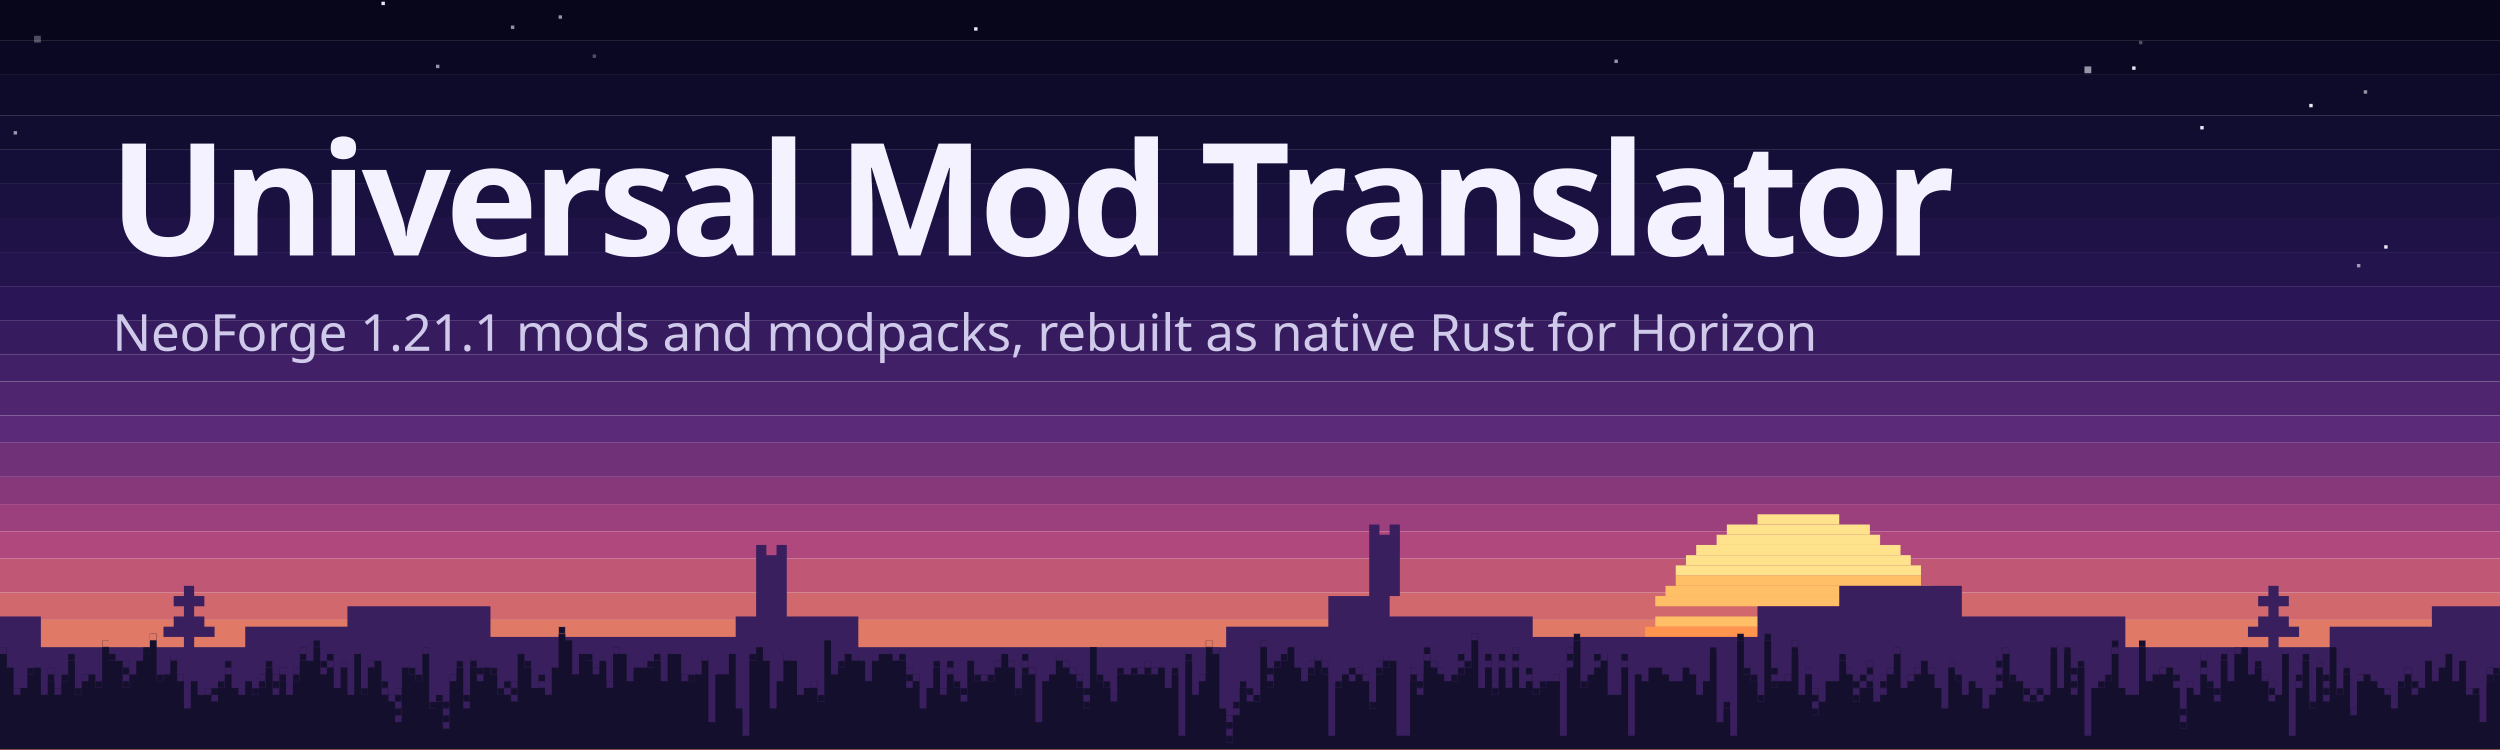
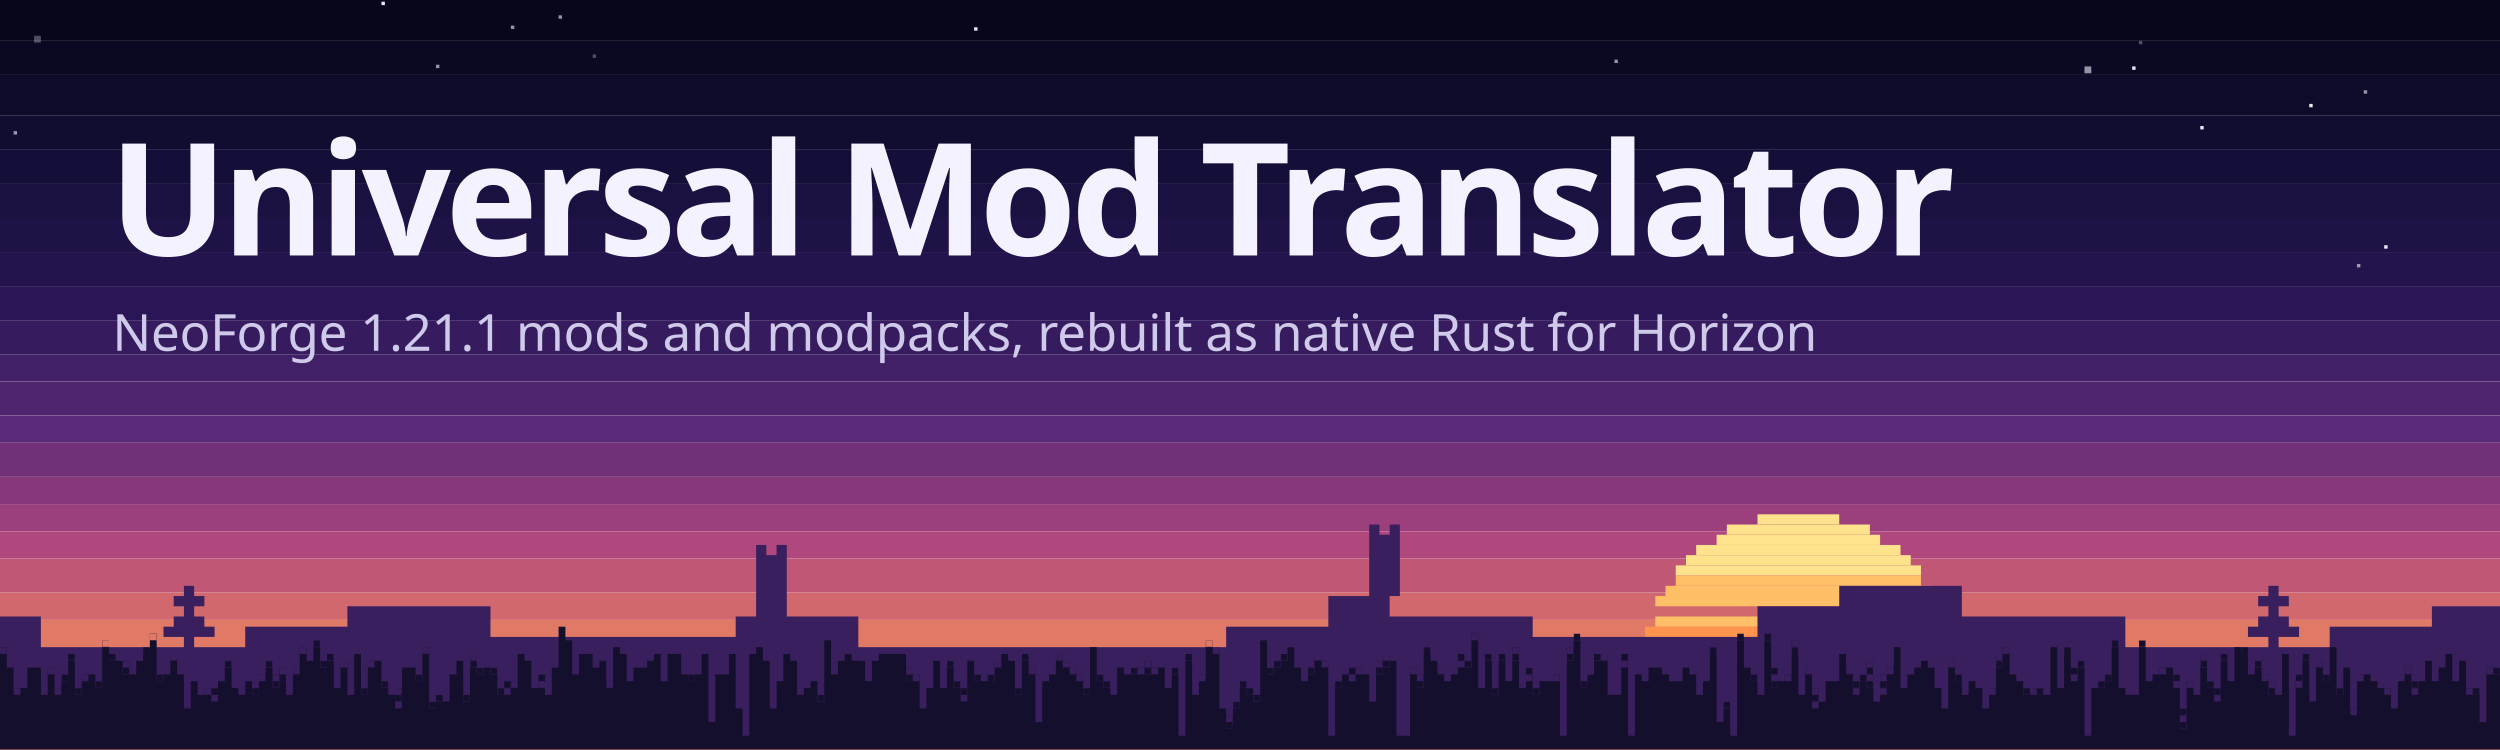
<svg xmlns="http://www.w3.org/2000/svg" viewBox="0 0 1468 440" width="1468" height="440" role="img" aria-labelledby="t d">
  <defs>
    <pattern id="scaffold" width="8" height="8" patternUnits="userSpaceOnUse">
      <rect width="4" height="4" fill="#150f2e" />
      <rect x="4" y="4" width="4" height="4" fill="#150f2e" />
    </pattern>
  </defs>
  <rect x="0" y="0" width="1468" height="24" fill="#07061a" />
  <rect x="0" y="24" width="1468" height="20" fill="#0a0822" />
  <rect x="0" y="44" width="1468" height="24" fill="#0e0a29" />
  <rect x="0" y="68" width="1468" height="20" fill="#110d30" />
  <rect x="0" y="88" width="1468" height="20" fill="#140f38" />
  <rect x="0" y="108" width="1468" height="20" fill="#1a1140" />
  <rect x="0" y="128" width="1468" height="20" fill="#1f1247" />
  <rect x="0" y="148" width="1468" height="20" fill="#24144e" />
  <rect x="0" y="168" width="1468" height="20" fill="#2a1656" />
  <rect x="0" y="188" width="1468" height="20" fill="#361b5e" />
  <rect x="0" y="208" width="1468" height="16" fill="#422067" />
  <rect x="0" y="224" width="1468" height="20" fill="#4f2570" />
  <rect x="0" y="244" width="1468" height="16" fill="#5b2a78" />
  <rect x="0" y="260" width="1468" height="20" fill="#703179" />
  <rect x="0" y="280" width="1468" height="16" fill="#86387a" />
  <rect x="0" y="296" width="1468" height="16" fill="#9b407c" />
  <rect x="0" y="312" width="1468" height="16" fill="#b0477d" />
  <rect x="0" y="328" width="1468" height="20" fill="#c05875" />
  <rect x="0" y="348" width="1468" height="16" fill="#d0686d" />
  <rect x="0" y="364" width="1468" height="16" fill="#e07965" />
  <rect x="0" y="380" width="1468" height="68" fill="#f08a5d" />
  <rect x="8" y="77" width="2" height="2" fill="#f4f2ff" opacity="0.6" />
  <rect x="1252" y="39" width="2" height="2" fill="#f4f2ff" opacity="0.95" />
  <rect x="224" y="1" width="2" height="2" fill="#f4f2ff" opacity="0.95" />
  <rect x="256" y="38" width="2" height="2" fill="#f4f2ff" opacity="0.6" />
  <rect x="1224" y="39" width="4" height="4" fill="#f4f2ff" opacity="0.6" />
  <rect x="300" y="15" width="2" height="2" fill="#f4f2ff" opacity="0.6" />
  <rect x="572" y="16" width="2" height="2" fill="#f4f2ff" opacity="0.95" />
  <rect x="1356" y="61" width="2" height="2" fill="#f4f2ff" opacity="0.95" />
  <rect x="1384" y="155" width="2" height="2" fill="#f4f2ff" opacity="0.6" />
  <rect x="1256" y="24" width="2" height="2" fill="#f4f2ff" opacity="0.3" />
  <rect x="1400" y="144" width="2" height="2" fill="#f4f2ff" opacity="0.95" />
  <rect x="328" y="9" width="2" height="2" fill="#f4f2ff" opacity="0.6" />
  <rect x="348" y="32" width="2" height="2" fill="#f4f2ff" opacity="0.3" />
  <rect x="1292" y="74" width="2" height="2" fill="#f4f2ff" opacity="0.95" />
  <rect x="20" y="21" width="4" height="4" fill="#f4f2ff" opacity="0.3" />
  <rect x="1388" y="53" width="2" height="2" fill="#f4f2ff" opacity="0.6" />
  <rect x="948" y="35" width="2" height="2" fill="#f4f2ff" opacity="0.6" />
  <rect x="1032" y="302" width="48" height="6" fill="#ffe28c" />
  <rect x="1014" y="308" width="84" height="6" fill="#ffe28c" />
  <rect x="1008" y="314" width="96" height="6" fill="#ffe28c" />
  <rect x="996" y="320" width="120" height="6" fill="#ffe28c" />
  <rect x="990" y="326" width="132" height="6" fill="#ffe28c" />
  <rect x="984" y="332" width="144" height="6" fill="#ffe28c" />
  <rect x="984" y="338" width="144" height="6" fill="#ffbf66" />
  <rect x="978" y="344" width="156" height="6" fill="#ffbf66" />
  <rect x="972" y="350" width="168" height="6" fill="#ffbf66" />
  <rect x="972" y="362" width="168" height="6" fill="#ffbf66" />
  <rect x="966" y="368" width="180" height="6" fill="#ff944f" />
  <rect x="966" y="380" width="180" height="6" fill="#ff944f" />
  <rect x="966" y="386" width="180" height="6" fill="#ff944f" />
  <path fill="#3a1f5e" d="M-612 380h108V440h-108ZM-504 368h60V440h-60ZM-444 350h36V440h-36ZM-408 362h84V440h-84ZM-324 374h132V440h-132ZM-192 356h48V440h-48ZM-144 344h72V440h-72ZM-72 362h96V440h-96ZM24 380h120V440h-120ZM144 368h60V440h-60ZM204 356h84V440h-84ZM288 374h144V440h-144ZM432 362h72V440h-72ZM504 380h108V440h-108ZM-420 308h6v6h-6ZM-408 308h6v6h-6ZM-420 314h6v6h-6ZM-414 314h6v6h-6ZM-408 314h6v6h-6ZM-420 320h6v6h-6ZM-414 320h6v6h-6ZM-408 320h6v6h-6ZM-420 326h6v6h-6ZM-414 326h6v6h-6ZM-408 326h6v6h-6ZM-420 332h6v6h-6ZM-414 332h6v6h-6ZM-408 332h6v6h-6ZM-420 338h6v6h-6ZM-414 338h6v6h-6ZM-408 338h6v6h-6ZM-420 344h6v6h-6ZM-414 344h6v6h-6ZM-408 344h6v6h-6ZM108 344h6v6h-6ZM102 350h6v6h-6ZM108 350h6v6h-6ZM114 350h6v6h-6ZM108 356h6v6h-6ZM102 362h6v6h-6ZM108 362h6v6h-6ZM114 362h6v6h-6ZM96 368h6v6h-6ZM102 368h6v6h-6ZM108 368h6v6h-6ZM114 368h6v6h-6ZM120 368h6v6h-6ZM108 374h6v6h-6ZM444 320h6v6h-6ZM456 320h6v6h-6ZM444 326h6v6h-6ZM450 326h6v6h-6ZM456 326h6v6h-6ZM444 332h6v6h-6ZM450 332h6v6h-6ZM456 332h6v6h-6ZM444 338h6v6h-6ZM450 338h6v6h-6ZM456 338h6v6h-6ZM444 344h6v6h-6ZM450 344h6v6h-6ZM456 344h6v6h-6ZM444 350h6v6h-6ZM450 350h6v6h-6ZM456 350h6v6h-6ZM444 356h6v6h-6ZM450 356h6v6h-6ZM456 356h6v6h-6ZM612 380h108V440h-108ZM720 368h60V440h-60ZM780 350h36V440h-36ZM816 362h84V440h-84ZM900 374h132V440h-132ZM1032 356h48V440h-48ZM1080 344h72V440h-72ZM1152 362h96V440h-96ZM1248 380h120V440h-120ZM1368 368h60V440h-60ZM1428 356h84V440h-84ZM1512 374h144V440h-144ZM1656 362h72V440h-72ZM1728 380h108V440h-108ZM804 308h6v6h-6ZM816 308h6v6h-6ZM804 314h6v6h-6ZM810 314h6v6h-6ZM816 314h6v6h-6ZM804 320h6v6h-6ZM810 320h6v6h-6ZM816 320h6v6h-6ZM804 326h6v6h-6ZM810 326h6v6h-6ZM816 326h6v6h-6ZM804 332h6v6h-6ZM810 332h6v6h-6ZM816 332h6v6h-6ZM804 338h6v6h-6ZM810 338h6v6h-6ZM816 338h6v6h-6ZM804 344h6v6h-6ZM810 344h6v6h-6ZM816 344h6v6h-6ZM1332 344h6v6h-6ZM1326 350h6v6h-6ZM1332 350h6v6h-6ZM1338 350h6v6h-6ZM1332 356h6v6h-6ZM1326 362h6v6h-6ZM1332 362h6v6h-6ZM1338 362h6v6h-6ZM1320 368h6v6h-6ZM1326 368h6v6h-6ZM1332 368h6v6h-6ZM1338 368h6v6h-6ZM1344 368h6v6h-6ZM1332 374h6v6h-6ZM1668 320h6v6h-6ZM1680 320h6v6h-6ZM1668 326h6v6h-6ZM1674 326h6v6h-6ZM1680 326h6v6h-6ZM1668 332h6v6h-6ZM1674 332h6v6h-6ZM1680 332h6v6h-6ZM1668 338h6v6h-6ZM1674 338h6v6h-6ZM1680 338h6v6h-6ZM1668 344h6v6h-6ZM1674 344h6v6h-6ZM1680 344h6v6h-6ZM1668 350h6v6h-6ZM1674 350h6v6h-6ZM1680 350h6v6h-6ZM1668 356h6v6h-6ZM1674 356h6v6h-6ZM1680 356h6v6h-6Z" />
-   <path fill="url(#scaffold)" d="M0 380h4v4h-4ZM8 404h4v4h-4ZM16 392h4v4h-4ZM28 392h4v8h-4ZM32 404h4v4h-4ZM36 396h4v4h-4ZM40 384h4v4h-4ZM44 404h4v4h-4ZM48 396h4v4h-4ZM56 400h4v4h-4ZM60 376h4v4h-4ZM64 384h4v4h-4ZM72 388h4v16h-4ZM84 380h4v4h-4ZM88 372h4v4h-4ZM92 396h4v4h-4ZM100 384h4v4h-4ZM104 396h4v4h-4ZM120 404h4v4h-4ZM124 404h4v8h-4ZM128 400h4v4h-4ZM132 388h4v8h-4ZM148 404h4v4h-4ZM152 396h4v8h-4ZM156 388h4v4h-4ZM160 396h4v12h-4ZM164 392h4v8h-4ZM172 392h4v8h-4ZM176 380h4v8h-4ZM184 376h4v4h-4ZM188 388h4v8h-4ZM192 384h4v8h-4ZM200 388h4v4h-4ZM212 404h4v4h-4ZM216 388h4v4h-4ZM224 400h4v8h-4ZM228 408h4v4h-4ZM232 404h4v20h-4ZM240 392h4v4h-4ZM244 396h4v4h-4ZM248 380h4v4h-4ZM252 412h4v4h-4ZM256 408h4v4h-4ZM260 408h4v20h-4ZM264 396h4v4h-4ZM268 388h4v4h-4ZM272 408h4v8h-4ZM276 384h4v8h-4ZM280 392h4v8h-4ZM288 392h4v4h-4ZM292 404h4v4h-4ZM296 400h4v8h-4ZM300 400h4v12h-4ZM308 388h4v4h-4ZM316 396h4v8h-4ZM328 368h4v4h-4ZM344 384h4v4h-4ZM348 392h4v4h-4ZM356 400h4v4h-4ZM360 380h4v4h-4ZM380 388h4v4h-4ZM384 384h4v4h-4ZM400 396h4v4h-4ZM404 396h4v4h-4ZM412 384h4v4h-4ZM440 384h4v4h-4ZM460 384h4v4h-4ZM476 400h4v4h-4ZM480 408h4v4h-4ZM492 388h4v4h-4ZM500 384h4v4h-4ZM524 384h4v4h-4ZM528 384h4v4h-4ZM532 392h4v12h-4ZM536 396h4v4h-4ZM548 388h4v4h-4ZM552 404h4v4h-4ZM556 388h4v8h-4ZM560 400h4v4h-4ZM564 404h4v8h-4ZM572 396h4v4h-4ZM576 396h4v4h-4ZM580 396h4v4h-4ZM584 388h4v4h-4ZM592 388h4v4h-4ZM596 404h4v4h-4ZM600 384h4v12h-4ZM604 392h4v4h-4ZM620 384h4v4h-4ZM624 388h4v4h-4ZM628 392h4v4h-4ZM632 396h4v8h-4ZM636 404h4v12h-4ZM644 396h4v4h-4ZM648 400h4v4h-4ZM652 408h4v4h-4ZM656 392h4v4h-4ZM664 392h4v4h-4ZM668 392h4v4h-4ZM672 388h4v8h-4ZM676 392h4v4h-4ZM688 392h4v4h-4ZM696 384h4v4h-4ZM704 396h4v4h-4ZM708 376h4v8h-4ZM712 380h4v4h-4ZM720 420h4v16h-4ZM724 412h4v8h-4ZM728 400h4v4h-4ZM732 404h4v8h-4ZM736 408h4v4h-4ZM740 376h4v4h-4ZM744 392h4v12h-4ZM748 388h4v4h-4ZM752 384h4v4h-4ZM768 388h4v8h-4ZM772 384h4v4h-4ZM776 388h4v8h-4ZM784 400h4v4h-4ZM792 392h4v8h-4ZM796 392h4v4h-4ZM800 396h4v4h-4ZM804 412h4v4h-4ZM808 388h4v8h-4ZM812 384h4v8h-4ZM828 392h4v8h-4ZM832 396h4v12h-4ZM836 380h4v8h-4ZM840 388h4v4h-4ZM844 392h4v4h-4ZM852 396h4v4h-4ZM856 384h4v12h-4ZM860 388h4v4h-4ZM864 372h4v4h-4ZM872 384h4v8h-4ZM876 400h4v8h-4ZM880 384h4v8h-4ZM884 400h4v4h-4ZM888 380h4v12h-4ZM896 392h4v8h-4ZM900 404h4v4h-4ZM904 400h4v4h-4ZM912 396h4v4h-4ZM920 380h4v12h-4ZM924 372h4v4h-4ZM928 400h4v4h-4ZM932 396h4v4h-4ZM936 384h4v8h-4ZM940 384h4v4h-4ZM952 384h4v8h-4ZM1004 380h4v4h-4ZM1012 412h4v4h-4ZM1020 372h4v4h-4ZM1024 392h4v4h-4ZM1028 396h4v4h-4ZM1032 408h4v4h-4ZM1036 372h4v4h-4ZM1040 392h4v12h-4ZM1048 396h4v4h-4ZM1052 376h4v8h-4ZM1060 392h4v4h-4ZM1064 404h4v16h-4ZM1080 384h4v4h-4ZM1084 392h4v4h-4ZM1088 400h4v12h-4ZM1092 396h4v8h-4ZM1096 388h4v16h-4ZM1104 396h4v12h-4ZM1108 392h4v4h-4ZM1112 380h4v4h-4ZM1120 396h4v4h-4ZM1124 392h4v4h-4ZM1132 392h4v4h-4ZM1144 388h4v4h-4ZM1148 396h4v4h-4ZM1168 404h4v4h-4ZM1172 384h4v20h-4ZM1176 380h4v4h-4ZM1180 396h4v4h-4ZM1188 404h4v8h-4ZM1192 404h4v8h-4ZM1196 404h4v8h-4ZM1204 380h4v4h-4ZM1212 380h4v4h-4ZM1216 392h4v16h-4ZM1220 388h4v4h-4ZM1232 400h4v4h-4ZM1236 396h4v4h-4ZM1240 376h4v8h-4ZM1256 376h4v4h-4ZM1268 392h4v4h-4ZM1276 396h4v8h-4ZM1280 416h4v12h-4ZM1284 400h4v4h-4ZM1292 384h4v12h-4ZM1296 400h4v4h-4ZM1300 404h4v8h-4ZM1304 384h4v4h-4ZM1312 380h4v4h-4ZM1316 380h4v4h-4ZM1324 388h4v4h-4ZM1328 396h4v4h-4ZM1332 400h4v12h-4ZM1348 396h4v8h-4ZM1352 384h4v4h-4ZM1356 408h4v8h-4ZM1360 388h4v4h-4ZM1364 396h4v16h-4ZM1372 404h4v4h-4ZM1376 392h4v4h-4ZM1380 416h4v4h-4ZM1384 396h4v4h-4ZM1400 404h4v4h-4ZM1408 400h4v4h-4ZM1412 392h4v4h-4ZM1416 400h4v8h-4ZM1420 400h4v4h-4ZM1448 404h4v4h-4ZM1452 404h4v4h-4ZM1460 392h4v8h-4ZM1464 392h4v4h-4Z" />
-   <path fill="#150f2e" d="M0 384h4V440h-4ZM4 392h4V440h-4ZM8 408h4V440h-4ZM12 404h4V440h-4ZM16 396h4V440h-4ZM20 392h4V440h-4ZM24 408h4V440h-4ZM28 400h4V440h-4ZM32 408h4V440h-4ZM36 400h4V440h-4ZM40 388h4V440h-4ZM44 408h4V440h-4ZM48 400h4V440h-4ZM52 396h4V440h-4ZM56 404h4V440h-4ZM60 380h4V440h-4ZM64 388h4V440h-4ZM68 388h4V440h-4ZM72 404h4V440h-4ZM76 396h4V440h-4ZM80 388h4V440h-4ZM84 384h4V440h-4ZM88 376h4V440h-4ZM92 400h4V440h-4ZM96 396h4V440h-4ZM100 388h4V440h-4ZM104 400h4V440h-4ZM108 416h4V440h-4ZM112 400h4V440h-4ZM116 408h4V440h-4ZM120 408h4V440h-4ZM124 412h4V440h-4ZM128 404h4V440h-4ZM132 396h4V440h-4ZM136 404h4V440h-4ZM140 408h4V440h-4ZM144 400h4V440h-4ZM148 408h4V440h-4ZM152 404h4V440h-4ZM156 392h4V440h-4ZM160 408h4V440h-4ZM164 400h4V440h-4ZM168 408h4V440h-4ZM172 400h4V440h-4ZM176 388h4V440h-4ZM180 388h4V440h-4ZM184 380h4V440h-4ZM188 396h4V440h-4ZM192 392h4V440h-4ZM196 404h4V440h-4ZM200 392h4V440h-4ZM204 408h4V440h-4ZM208 384h4V440h-4ZM212 408h4V440h-4ZM216 392h4V440h-4ZM220 388h4V440h-4ZM224 408h4V440h-4ZM228 412h4V440h-4ZM232 424h4V440h-4ZM236 392h4V440h-4ZM240 396h4V440h-4ZM244 400h4V440h-4ZM248 384h4V440h-4ZM252 416h4V440h-4ZM256 412h4V440h-4ZM260 428h4V440h-4ZM264 400h4V440h-4ZM268 392h4V440h-4ZM272 416h4V440h-4ZM276 392h4V440h-4ZM280 400h4V440h-4ZM284 392h4V440h-4ZM288 396h4V440h-4ZM292 408h4V440h-4ZM296 408h4V440h-4ZM300 412h4V440h-4ZM304 384h4V440h-4ZM308 392h4V440h-4ZM312 404h4V440h-4ZM316 404h4V440h-4ZM320 408h4V440h-4ZM324 392h4V440h-4ZM328 372h4V440h-4ZM332 376h4V440h-4ZM336 396h4V440h-4ZM340 384h4V440h-4ZM344 388h4V440h-4ZM348 396h4V440h-4ZM352 388h4V440h-4ZM356 404h4V440h-4ZM360 384h4V440h-4ZM364 384h4V440h-4ZM368 400h4V440h-4ZM372 392h4V440h-4ZM376 392h4V440h-4ZM380 392h4V440h-4ZM384 388h4V440h-4ZM388 400h4V440h-4ZM392 384h4V440h-4ZM396 384h4V440h-4ZM400 400h4V440h-4ZM404 400h4V440h-4ZM408 396h4V440h-4ZM412 388h4V440h-4ZM416 424h4V440h-4ZM420 396h4V440h-4ZM424 396h4V440h-4ZM428 384h4V440h-4ZM432 416h4V440h-4ZM436 432h4V440h-4ZM440 388h4V440h-4ZM444 380h4V440h-4ZM448 388h4V440h-4ZM452 416h4V440h-4ZM456 400h4V440h-4ZM460 388h4V440h-4ZM464 388h4V440h-4ZM468 408h4V440h-4ZM472 404h4V440h-4ZM476 404h4V440h-4ZM480 412h4V440h-4ZM484 376h4V440h-4ZM488 396h4V440h-4ZM492 392h4V440h-4ZM496 384h4V440h-4ZM500 388h4V440h-4ZM504 388h4V440h-4ZM508 400h4V440h-4ZM512 388h4V440h-4ZM516 384h4V440h-4ZM520 384h4V440h-4ZM524 388h4V440h-4ZM528 388h4V440h-4ZM532 404h4V440h-4ZM536 400h4V440h-4ZM540 416h4V440h-4ZM544 404h4V440h-4ZM548 392h4V440h-4ZM552 408h4V440h-4ZM556 396h4V440h-4ZM560 404h4V440h-4ZM564 412h4V440h-4ZM568 388h4V440h-4ZM572 400h4V440h-4ZM576 400h4V440h-4ZM580 400h4V440h-4ZM584 392h4V440h-4ZM588 384h4V440h-4ZM592 392h4V440h-4ZM596 408h4V440h-4ZM600 396h4V440h-4ZM604 396h4V440h-4ZM608 424h4V440h-4ZM612 400h4V440h-4ZM616 396h4V440h-4ZM620 388h4V440h-4ZM624 392h4V440h-4ZM628 396h4V440h-4ZM632 404h4V440h-4ZM636 416h4V440h-4ZM640 380h4V440h-4ZM644 400h4V440h-4ZM648 404h4V440h-4ZM652 412h4V440h-4ZM656 396h4V440h-4ZM660 396h4V440h-4ZM664 396h4V440h-4ZM668 396h4V440h-4ZM672 396h4V440h-4ZM676 396h4V440h-4ZM680 392h4V440h-4ZM684 404h4V440h-4ZM688 396h4V440h-4ZM692 432h4V440h-4ZM696 388h4V440h-4ZM700 408h4V440h-4ZM704 400h4V440h-4ZM708 384h4V440h-4ZM712 384h4V440h-4ZM716 416h4V440h-4ZM720 436h4V440h-4ZM724 420h4V440h-4ZM728 404h4V440h-4ZM732 412h4V440h-4ZM736 412h4V440h-4ZM740 380h4V440h-4ZM744 404h4V440h-4ZM748 392h4V440h-4ZM752 388h4V440h-4ZM756 380h4V440h-4ZM760 392h4V440h-4ZM764 400h4V440h-4ZM768 396h4V440h-4ZM772 388h4V440h-4ZM776 396h4V440h-4ZM780 432h4V440h-4ZM784 404h4V440h-4ZM788 396h4V440h-4ZM792 400h4V440h-4ZM796 396h4V440h-4ZM800 400h4V440h-4ZM804 416h4V440h-4ZM808 396h4V440h-4ZM812 392h4V440h-4ZM816 388h4V440h-4ZM820 432h4V440h-4ZM824 432h4V440h-4ZM828 400h4V440h-4ZM832 408h4V440h-4ZM836 388h4V440h-4ZM840 392h4V440h-4ZM844 396h4V440h-4ZM848 400h4V440h-4ZM852 400h4V440h-4ZM856 396h4V440h-4ZM860 392h4V440h-4ZM864 376h4V440h-4ZM868 404h4V440h-4ZM872 392h4V440h-4ZM876 408h4V440h-4ZM880 392h4V440h-4ZM884 404h4V440h-4ZM888 392h4V440h-4ZM892 404h4V440h-4ZM896 400h4V440h-4ZM900 408h4V440h-4ZM904 404h4V440h-4ZM908 400h4V440h-4ZM912 400h4V440h-4ZM916 432h4V440h-4ZM920 392h4V440h-4ZM924 376h4V440h-4ZM928 404h4V440h-4ZM932 400h4V440h-4ZM936 392h4V440h-4ZM940 388h4V440h-4ZM944 408h4V440h-4ZM948 408h4V440h-4ZM952 392h4V440h-4ZM956 432h4V440h-4ZM960 396h4V440h-4ZM964 400h4V440h-4ZM968 392h4V440h-4ZM972 392h4V440h-4ZM976 396h4V440h-4ZM980 400h4V440h-4ZM984 400h4V440h-4ZM988 392h4V440h-4ZM992 396h4V440h-4ZM996 408h4V440h-4ZM1000 400h4V440h-4ZM1004 384h4V440h-4ZM1008 424h4V440h-4ZM1012 416h4V440h-4ZM1016 432h4V440h-4ZM1020 376h4V440h-4ZM1024 396h4V440h-4ZM1028 400h4V440h-4ZM1032 412h4V440h-4ZM1036 376h4V440h-4ZM1040 404h4V440h-4ZM1044 400h4V440h-4ZM1048 400h4V440h-4ZM1052 384h4V440h-4ZM1056 408h4V440h-4ZM1060 396h4V440h-4ZM1064 420h4V440h-4ZM1068 412h4V440h-4ZM1072 400h4V440h-4ZM1076 400h4V440h-4ZM1080 388h4V440h-4ZM1084 396h4V440h-4ZM1088 412h4V440h-4ZM1092 404h4V440h-4ZM1096 404h4V440h-4ZM1100 412h4V440h-4ZM1104 408h4V440h-4ZM1108 396h4V440h-4ZM1112 384h4V440h-4ZM1116 404h4V440h-4ZM1120 400h4V440h-4ZM1124 396h4V440h-4ZM1128 388h4V440h-4ZM1132 396h4V440h-4ZM1136 404h4V440h-4ZM1140 416h4V440h-4ZM1144 392h4V440h-4ZM1148 400h4V440h-4ZM1152 408h4V440h-4ZM1156 400h4V440h-4ZM1160 404h4V440h-4ZM1164 416h4V440h-4ZM1168 408h4V440h-4ZM1172 404h4V440h-4ZM1176 384h4V440h-4ZM1180 400h4V440h-4ZM1184 400h4V440h-4ZM1188 412h4V440h-4ZM1192 412h4V440h-4ZM1196 412h4V440h-4ZM1200 408h4V440h-4ZM1204 384h4V440h-4ZM1208 404h4V440h-4ZM1212 384h4V440h-4ZM1216 408h4V440h-4ZM1220 392h4V440h-4ZM1224 432h4V440h-4ZM1228 404h4V440h-4ZM1232 404h4V440h-4ZM1236 400h4V440h-4ZM1240 384h4V440h-4ZM1244 404h4V440h-4ZM1248 408h4V440h-4ZM1252 408h4V440h-4ZM1256 380h4V440h-4ZM1260 400h4V440h-4ZM1264 396h4V440h-4ZM1268 396h4V440h-4ZM1272 392h4V440h-4ZM1276 404h4V440h-4ZM1280 428h4V440h-4ZM1284 404h4V440h-4ZM1288 408h4V440h-4ZM1292 396h4V440h-4ZM1296 404h4V440h-4ZM1300 412h4V440h-4ZM1304 388h4V440h-4ZM1308 400h4V440h-4ZM1312 384h4V440h-4ZM1316 384h4V440h-4ZM1320 396h4V440h-4ZM1324 392h4V440h-4ZM1328 400h4V440h-4ZM1332 412h4V440h-4ZM1336 408h4V440h-4ZM1340 384h4V440h-4ZM1344 432h4V440h-4ZM1348 404h4V440h-4ZM1352 388h4V440h-4ZM1356 416h4V440h-4ZM1360 392h4V440h-4ZM1364 412h4V440h-4ZM1368 380h4V440h-4ZM1372 408h4V440h-4ZM1376 396h4V440h-4ZM1380 420h4V440h-4ZM1384 400h4V440h-4ZM1388 396h4V440h-4ZM1392 400h4V440h-4ZM1396 404h4V440h-4ZM1400 408h4V440h-4ZM1404 416h4V440h-4ZM1408 404h4V440h-4ZM1412 396h4V440h-4ZM1416 408h4V440h-4ZM1420 404h4V440h-4ZM1424 388h4V440h-4ZM1428 400h4V440h-4ZM1432 392h4V440h-4ZM1436 384h4V440h-4ZM1440 400h4V440h-4ZM1444 388h4V440h-4ZM1448 408h4V440h-4ZM1452 408h4V440h-4ZM1456 424h4V440h-4ZM1460 400h4V440h-4ZM1464 396h4V440h-4Z" />
+   <path fill="url(#scaffold)" d="M0 380h4v4h-4ZM8 404h4v4h-4ZM28 392h4v4h-4ZM32 404h4v4h-4ZM36 396h4v4h-4ZM40 384h4v4h-4ZM44 404h4v4h-4ZM48 396h4v4h-4ZM56 400h4v4h-4ZM60 376h4v4h-4ZM64 384h4v4h-4ZM72 388h4v8h-4ZM84 380h4v4h-4ZM88 372h4v4h-4ZM92 396h4v4h-4ZM100 384h4v4h-4ZM120 404h4v4h-4ZM124 404h4v8h-4ZM132 388h4v4h-4ZM148 404h4v4h-4ZM152 396h4v4h-4ZM156 388h4v4h-4ZM160 396h4v8h-4ZM164 392h4v8h-4ZM172 392h4v4h-4ZM176 380h4v4h-4ZM184 376h4v4h-4ZM188 388h4v4h-4ZM192 384h4v4h-4ZM200 388h4v4h-4ZM212 404h4v4h-4ZM216 388h4v4h-4ZM224 400h4v4h-4ZM232 404h4v12h-4ZM244 396h4v4h-4ZM248 380h4v4h-4ZM252 412h4v4h-4ZM256 408h4v4h-4ZM260 408h4v4h-4ZM272 408h4v4h-4ZM276 384h4v8h-4ZM280 392h4v4h-4ZM288 392h4v4h-4ZM292 404h4v4h-4ZM296 400h4v8h-4ZM300 400h4v4h-4ZM316 396h4v8h-4ZM356 400h4v4h-4ZM404 396h4v4h-4ZM480 408h4v4h-4ZM500 384h4v4h-4ZM532 392h4v8h-4ZM536 396h4v4h-4ZM556 388h4v4h-4ZM560 400h4v4h-4ZM564 404h4v8h-4ZM572 396h4v4h-4ZM576 396h4v4h-4ZM580 396h4v4h-4ZM584 388h4v4h-4ZM596 404h4v4h-4ZM600 384h4v4h-4ZM604 392h4v4h-4ZM620 384h4v4h-4ZM624 388h4v4h-4ZM628 392h4v4h-4ZM632 396h4v4h-4ZM636 404h4v4h-4ZM644 396h4v4h-4ZM648 400h4v4h-4ZM664 392h4v4h-4ZM668 392h4v4h-4ZM672 388h4v8h-4ZM676 392h4v4h-4ZM688 392h4v4h-4ZM696 384h4v4h-4ZM704 396h4v4h-4ZM708 376h4v4h-4ZM712 380h4v4h-4ZM720 420h4v8h-4ZM724 412h4v4h-4ZM728 400h4v4h-4ZM732 404h4v4h-4ZM736 408h4v4h-4ZM744 392h4v4h-4ZM748 388h4v4h-4ZM752 384h4v4h-4ZM768 388h4v8h-4ZM772 384h4v4h-4ZM776 388h4v4h-4ZM784 400h4v4h-4ZM792 392h4v8h-4ZM796 392h4v4h-4ZM808 388h4v8h-4ZM812 384h4v8h-4ZM828 392h4v4h-4ZM832 396h4v8h-4ZM836 380h4v4h-4ZM844 392h4v4h-4ZM856 384h4v8h-4ZM860 388h4v4h-4ZM864 372h4v4h-4ZM872 384h4v4h-4ZM876 400h4v8h-4ZM880 384h4v4h-4ZM888 380h4v8h-4ZM896 392h4v8h-4ZM900 404h4v4h-4ZM912 396h4v4h-4ZM920 380h4v8h-4ZM924 372h4v4h-4ZM928 400h4v4h-4ZM932 396h4v4h-4ZM936 384h4v4h-4ZM940 384h4v4h-4ZM952 384h4v8h-4ZM1004 380h4v4h-4ZM1012 412h4v4h-4ZM1020 372h4v4h-4ZM1028 396h4v4h-4ZM1036 372h4v4h-4ZM1040 392h4v12h-4ZM1048 396h4v4h-4ZM1052 376h4v8h-4ZM1060 392h4v4h-4ZM1064 404h4v12h-4ZM1084 392h4v4h-4ZM1088 400h4v8h-4ZM1092 396h4v4h-4ZM1096 388h4v16h-4ZM1104 396h4v12h-4ZM1108 392h4v4h-4ZM1144 388h4v4h-4ZM1148 396h4v4h-4ZM1168 404h4v4h-4ZM1172 384h4v8h-4ZM1176 380h4v4h-4ZM1188 404h4v4h-4ZM1192 404h4v4h-4ZM1196 404h4v4h-4ZM1212 380h4v4h-4ZM1216 392h4v8h-4ZM1220 388h4v4h-4ZM1232 400h4v4h-4ZM1236 396h4v4h-4ZM1240 376h4v4h-4ZM1256 376h4v4h-4ZM1268 392h4v4h-4ZM1276 396h4v8h-4ZM1280 416h4v12h-4ZM1284 400h4v4h-4ZM1292 384h4v8h-4ZM1296 400h4v4h-4ZM1300 404h4v8h-4ZM1304 384h4v4h-4ZM1316 380h4v4h-4ZM1324 388h4v4h-4ZM1328 396h4v4h-4ZM1332 400h4v8h-4ZM1348 396h4v8h-4ZM1352 384h4v4h-4ZM1356 408h4v4h-4ZM1360 388h4v4h-4ZM1364 396h4v4h-4ZM1372 404h4v4h-4ZM1380 416h4v4h-4ZM1384 396h4v4h-4ZM1400 404h4v4h-4ZM1412 392h4v4h-4ZM1416 400h4v8h-4ZM1448 404h4v4h-4ZM1452 404h4v4h-4ZM1460 392h4v4h-4ZM1464 392h4v4h-4Z" />
+   <path fill="#150f2e" d="M0 384h4V440h-4ZM4 392h4V440h-4ZM8 408h4V440h-4ZM12 404h4V440h-4ZM16 392h4V440h-4ZM20 392h4V440h-4ZM24 408h4V440h-4ZM28 396h4V440h-4ZM32 408h4V440h-4ZM36 400h4V440h-4ZM40 388h4V440h-4ZM44 408h4V440h-4ZM48 400h4V440h-4ZM52 396h4V440h-4ZM56 404h4V440h-4ZM60 380h4V440h-4ZM64 388h4V440h-4ZM68 388h4V440h-4ZM72 396h4V440h-4ZM76 396h4V440h-4ZM80 388h4V440h-4ZM84 384h4V440h-4ZM88 376h4V440h-4ZM92 400h4V440h-4ZM96 396h4V440h-4ZM100 388h4V440h-4ZM104 396h4V440h-4ZM108 416h4V440h-4ZM112 400h4V440h-4ZM116 408h4V440h-4ZM120 408h4V440h-4ZM124 412h4V440h-4ZM128 400h4V440h-4ZM132 392h4V440h-4ZM136 404h4V440h-4ZM140 408h4V440h-4ZM144 400h4V440h-4ZM148 408h4V440h-4ZM152 400h4V440h-4ZM156 392h4V440h-4ZM160 404h4V440h-4ZM164 400h4V440h-4ZM168 408h4V440h-4ZM172 396h4V440h-4ZM176 384h4V440h-4ZM180 388h4V440h-4ZM184 380h4V440h-4ZM188 392h4V440h-4ZM192 388h4V440h-4ZM196 404h4V440h-4ZM200 392h4V440h-4ZM204 408h4V440h-4ZM208 384h4V440h-4ZM212 408h4V440h-4ZM216 392h4V440h-4ZM220 388h4V440h-4ZM224 404h4V440h-4ZM228 408h4V440h-4ZM232 416h4V440h-4ZM236 392h4V440h-4ZM240 392h4V440h-4ZM244 400h4V440h-4ZM248 384h4V440h-4ZM252 416h4V440h-4ZM256 412h4V440h-4ZM260 412h4V440h-4ZM264 396h4V440h-4ZM268 388h4V440h-4ZM272 412h4V440h-4ZM276 392h4V440h-4ZM280 396h4V440h-4ZM284 392h4V440h-4ZM288 396h4V440h-4ZM292 408h4V440h-4ZM296 408h4V440h-4ZM300 404h4V440h-4ZM304 384h4V440h-4ZM308 388h4V440h-4ZM312 404h4V440h-4ZM316 404h4V440h-4ZM320 408h4V440h-4ZM324 392h4V440h-4ZM328 368h4V440h-4ZM332 376h4V440h-4ZM336 396h4V440h-4ZM340 384h4V440h-4ZM344 384h4V440h-4ZM348 392h4V440h-4ZM352 388h4V440h-4ZM356 404h4V440h-4ZM360 380h4V440h-4ZM364 384h4V440h-4ZM368 400h4V440h-4ZM372 392h4V440h-4ZM376 392h4V440h-4ZM380 388h4V440h-4ZM384 384h4V440h-4ZM388 400h4V440h-4ZM392 384h4V440h-4ZM396 384h4V440h-4ZM400 396h4V440h-4ZM404 400h4V440h-4ZM408 396h4V440h-4ZM412 384h4V440h-4ZM416 424h4V440h-4ZM420 396h4V440h-4ZM424 396h4V440h-4ZM428 384h4V440h-4ZM432 416h4V440h-4ZM436 432h4V440h-4ZM440 384h4V440h-4ZM444 380h4V440h-4ZM448 388h4V440h-4ZM452 416h4V440h-4ZM456 400h4V440h-4ZM460 384h4V440h-4ZM464 388h4V440h-4ZM468 408h4V440h-4ZM472 404h4V440h-4ZM476 400h4V440h-4ZM480 412h4V440h-4ZM484 376h4V440h-4ZM488 396h4V440h-4ZM492 388h4V440h-4ZM496 384h4V440h-4ZM500 388h4V440h-4ZM504 388h4V440h-4ZM508 400h4V440h-4ZM512 388h4V440h-4ZM516 384h4V440h-4ZM520 384h4V440h-4ZM524 384h4V440h-4ZM528 384h4V440h-4ZM532 400h4V440h-4ZM536 400h4V440h-4ZM540 416h4V440h-4ZM544 404h4V440h-4ZM548 388h4V440h-4ZM552 404h4V440h-4ZM556 392h4V440h-4ZM560 404h4V440h-4ZM564 412h4V440h-4ZM568 388h4V440h-4ZM572 400h4V440h-4ZM576 400h4V440h-4ZM580 400h4V440h-4ZM584 392h4V440h-4ZM588 384h4V440h-4ZM592 388h4V440h-4ZM596 408h4V440h-4ZM600 388h4V440h-4ZM604 396h4V440h-4ZM608 424h4V440h-4ZM612 400h4V440h-4ZM616 396h4V440h-4ZM620 388h4V440h-4ZM624 392h4V440h-4ZM628 396h4V440h-4ZM632 400h4V440h-4ZM636 408h4V440h-4ZM640 380h4V440h-4ZM644 400h4V440h-4ZM648 404h4V440h-4ZM652 408h4V440h-4ZM656 392h4V440h-4ZM660 396h4V440h-4ZM664 396h4V440h-4ZM668 396h4V440h-4ZM672 396h4V440h-4ZM676 396h4V440h-4ZM680 392h4V440h-4ZM684 404h4V440h-4ZM688 396h4V440h-4ZM692 432h4V440h-4ZM696 388h4V440h-4ZM700 408h4V440h-4ZM704 400h4V440h-4ZM708 380h4V440h-4ZM712 384h4V440h-4ZM716 416h4V440h-4ZM720 428h4V440h-4ZM724 416h4V440h-4ZM728 404h4V440h-4ZM732 408h4V440h-4ZM736 412h4V440h-4ZM740 376h4V440h-4ZM744 396h4V440h-4ZM748 392h4V440h-4ZM752 388h4V440h-4ZM756 380h4V440h-4ZM760 392h4V440h-4ZM764 400h4V440h-4ZM768 396h4V440h-4ZM772 388h4V440h-4ZM776 392h4V440h-4ZM780 432h4V440h-4ZM784 404h4V440h-4ZM788 396h4V440h-4ZM792 400h4V440h-4ZM796 396h4V440h-4ZM800 396h4V440h-4ZM804 412h4V440h-4ZM808 396h4V440h-4ZM812 392h4V440h-4ZM816 388h4V440h-4ZM820 432h4V440h-4ZM824 432h4V440h-4ZM828 396h4V440h-4ZM832 404h4V440h-4ZM836 384h4V440h-4ZM840 388h4V440h-4ZM844 396h4V440h-4ZM848 400h4V440h-4ZM852 396h4V440h-4ZM856 392h4V440h-4ZM860 392h4V440h-4ZM864 376h4V440h-4ZM868 404h4V440h-4ZM872 388h4V440h-4ZM876 408h4V440h-4ZM880 388h4V440h-4ZM884 400h4V440h-4ZM888 388h4V440h-4ZM892 404h4V440h-4ZM896 400h4V440h-4ZM900 408h4V440h-4ZM904 400h4V440h-4ZM908 400h4V440h-4ZM912 400h4V440h-4ZM916 432h4V440h-4ZM920 388h4V440h-4ZM924 376h4V440h-4ZM928 404h4V440h-4ZM932 400h4V440h-4ZM936 388h4V440h-4ZM940 388h4V440h-4ZM944 408h4V440h-4ZM948 408h4V440h-4ZM952 392h4V440h-4ZM956 432h4V440h-4ZM960 396h4V440h-4ZM964 400h4V440h-4ZM968 392h4V440h-4ZM972 392h4V440h-4ZM976 396h4V440h-4ZM980 400h4V440h-4ZM984 400h4V440h-4ZM988 392h4V440h-4ZM992 396h4V440h-4ZM996 408h4V440h-4ZM1000 400h4V440h-4ZM1004 384h4V440h-4ZM1008 424h4V440h-4ZM1012 416h4V440h-4ZM1016 432h4V440h-4ZM1020 376h4V440h-4ZM1024 392h4V440h-4ZM1028 400h4V440h-4ZM1032 408h4V440h-4ZM1036 376h4V440h-4ZM1040 404h4V440h-4ZM1044 400h4V440h-4ZM1048 400h4V440h-4ZM1052 384h4V440h-4ZM1056 408h4V440h-4ZM1060 396h4V440h-4ZM1064 416h4V440h-4ZM1068 412h4V440h-4ZM1072 400h4V440h-4ZM1076 400h4V440h-4ZM1080 384h4V440h-4ZM1084 396h4V440h-4ZM1088 408h4V440h-4ZM1092 400h4V440h-4ZM1096 404h4V440h-4ZM1100 412h4V440h-4ZM1104 408h4V440h-4ZM1108 396h4V440h-4ZM1112 380h4V440h-4ZM1116 404h4V440h-4ZM1120 396h4V440h-4ZM1124 392h4V440h-4ZM1128 388h4V440h-4ZM1132 392h4V440h-4ZM1136 404h4V440h-4ZM1140 416h4V440h-4ZM1144 392h4V440h-4ZM1148 400h4V440h-4ZM1152 408h4V440h-4ZM1156 400h4V440h-4ZM1160 404h4V440h-4ZM1164 416h4V440h-4ZM1168 408h4V440h-4ZM1172 392h4V440h-4ZM1176 384h4V440h-4ZM1180 396h4V440h-4ZM1184 400h4V440h-4ZM1188 408h4V440h-4ZM1192 408h4V440h-4ZM1196 408h4V440h-4ZM1200 408h4V440h-4ZM1204 380h4V440h-4ZM1208 404h4V440h-4ZM1212 384h4V440h-4ZM1216 400h4V440h-4ZM1220 392h4V440h-4ZM1224 432h4V440h-4ZM1228 404h4V440h-4ZM1232 404h4V440h-4ZM1236 400h4V440h-4ZM1240 380h4V440h-4ZM1244 404h4V440h-4ZM1248 408h4V440h-4ZM1252 408h4V440h-4ZM1256 380h4V440h-4ZM1260 400h4V440h-4ZM1264 396h4V440h-4ZM1268 396h4V440h-4ZM1272 392h4V440h-4ZM1276 404h4V440h-4ZM1280 428h4V440h-4ZM1284 404h4V440h-4ZM1288 408h4V440h-4ZM1292 392h4V440h-4ZM1296 404h4V440h-4ZM1300 412h4V440h-4ZM1304 388h4V440h-4ZM1308 400h4V440h-4ZM1312 380h4V440h-4ZM1316 384h4V440h-4ZM1320 396h4V440h-4ZM1324 392h4V440h-4ZM1328 400h4V440h-4ZM1332 408h4V440h-4ZM1336 408h4V440h-4ZM1340 384h4V440h-4ZM1344 432h4V440h-4ZM1348 404h4V440h-4ZM1352 388h4V440h-4ZM1356 412h4V440h-4ZM1360 392h4V440h-4ZM1364 400h4V440h-4ZM1368 380h4V440h-4ZM1372 408h4V440h-4ZM1376 392h4V440h-4ZM1380 420h4V440h-4ZM1384 400h4V440h-4ZM1388 396h4V440h-4ZM1392 400h4V440h-4ZM1396 404h4V440h-4ZM1400 408h4V440h-4ZM1404 416h4V440h-4ZM1408 400h4V440h-4ZM1412 396h4V440h-4ZM1416 408h4V440h-4ZM1420 400h4V440h-4ZM1424 388h4V440h-4ZM1428 400h4V440h-4ZM1432 392h4V440h-4ZM1436 384h4V440h-4ZM1440 400h4V440h-4ZM1444 388h4V440h-4ZM1448 408h4V440h-4ZM1452 408h4V440h-4ZM1456 424h4V440h-4ZM1460 396h4V440h-4ZM1464 396h4V440h-4Z" />
  <text x="64.0" y="150.0" font-family="'HZ Bricolage Display', sans-serif" font-weight="700" font-size="92" fill="#f4f2ff" letter-spacing="-3.22">Universal Mod Translator</text>
  <text x="66.0" y="206.0" font-family="'HZ Bricolage', sans-serif" font-weight="500" font-size="30" fill="#cfc9ea" letter-spacing="-0.15">NeoForge 1.21.1 mods and modpacks, rebuilt as native Rust for Horizon</text>
</svg>
